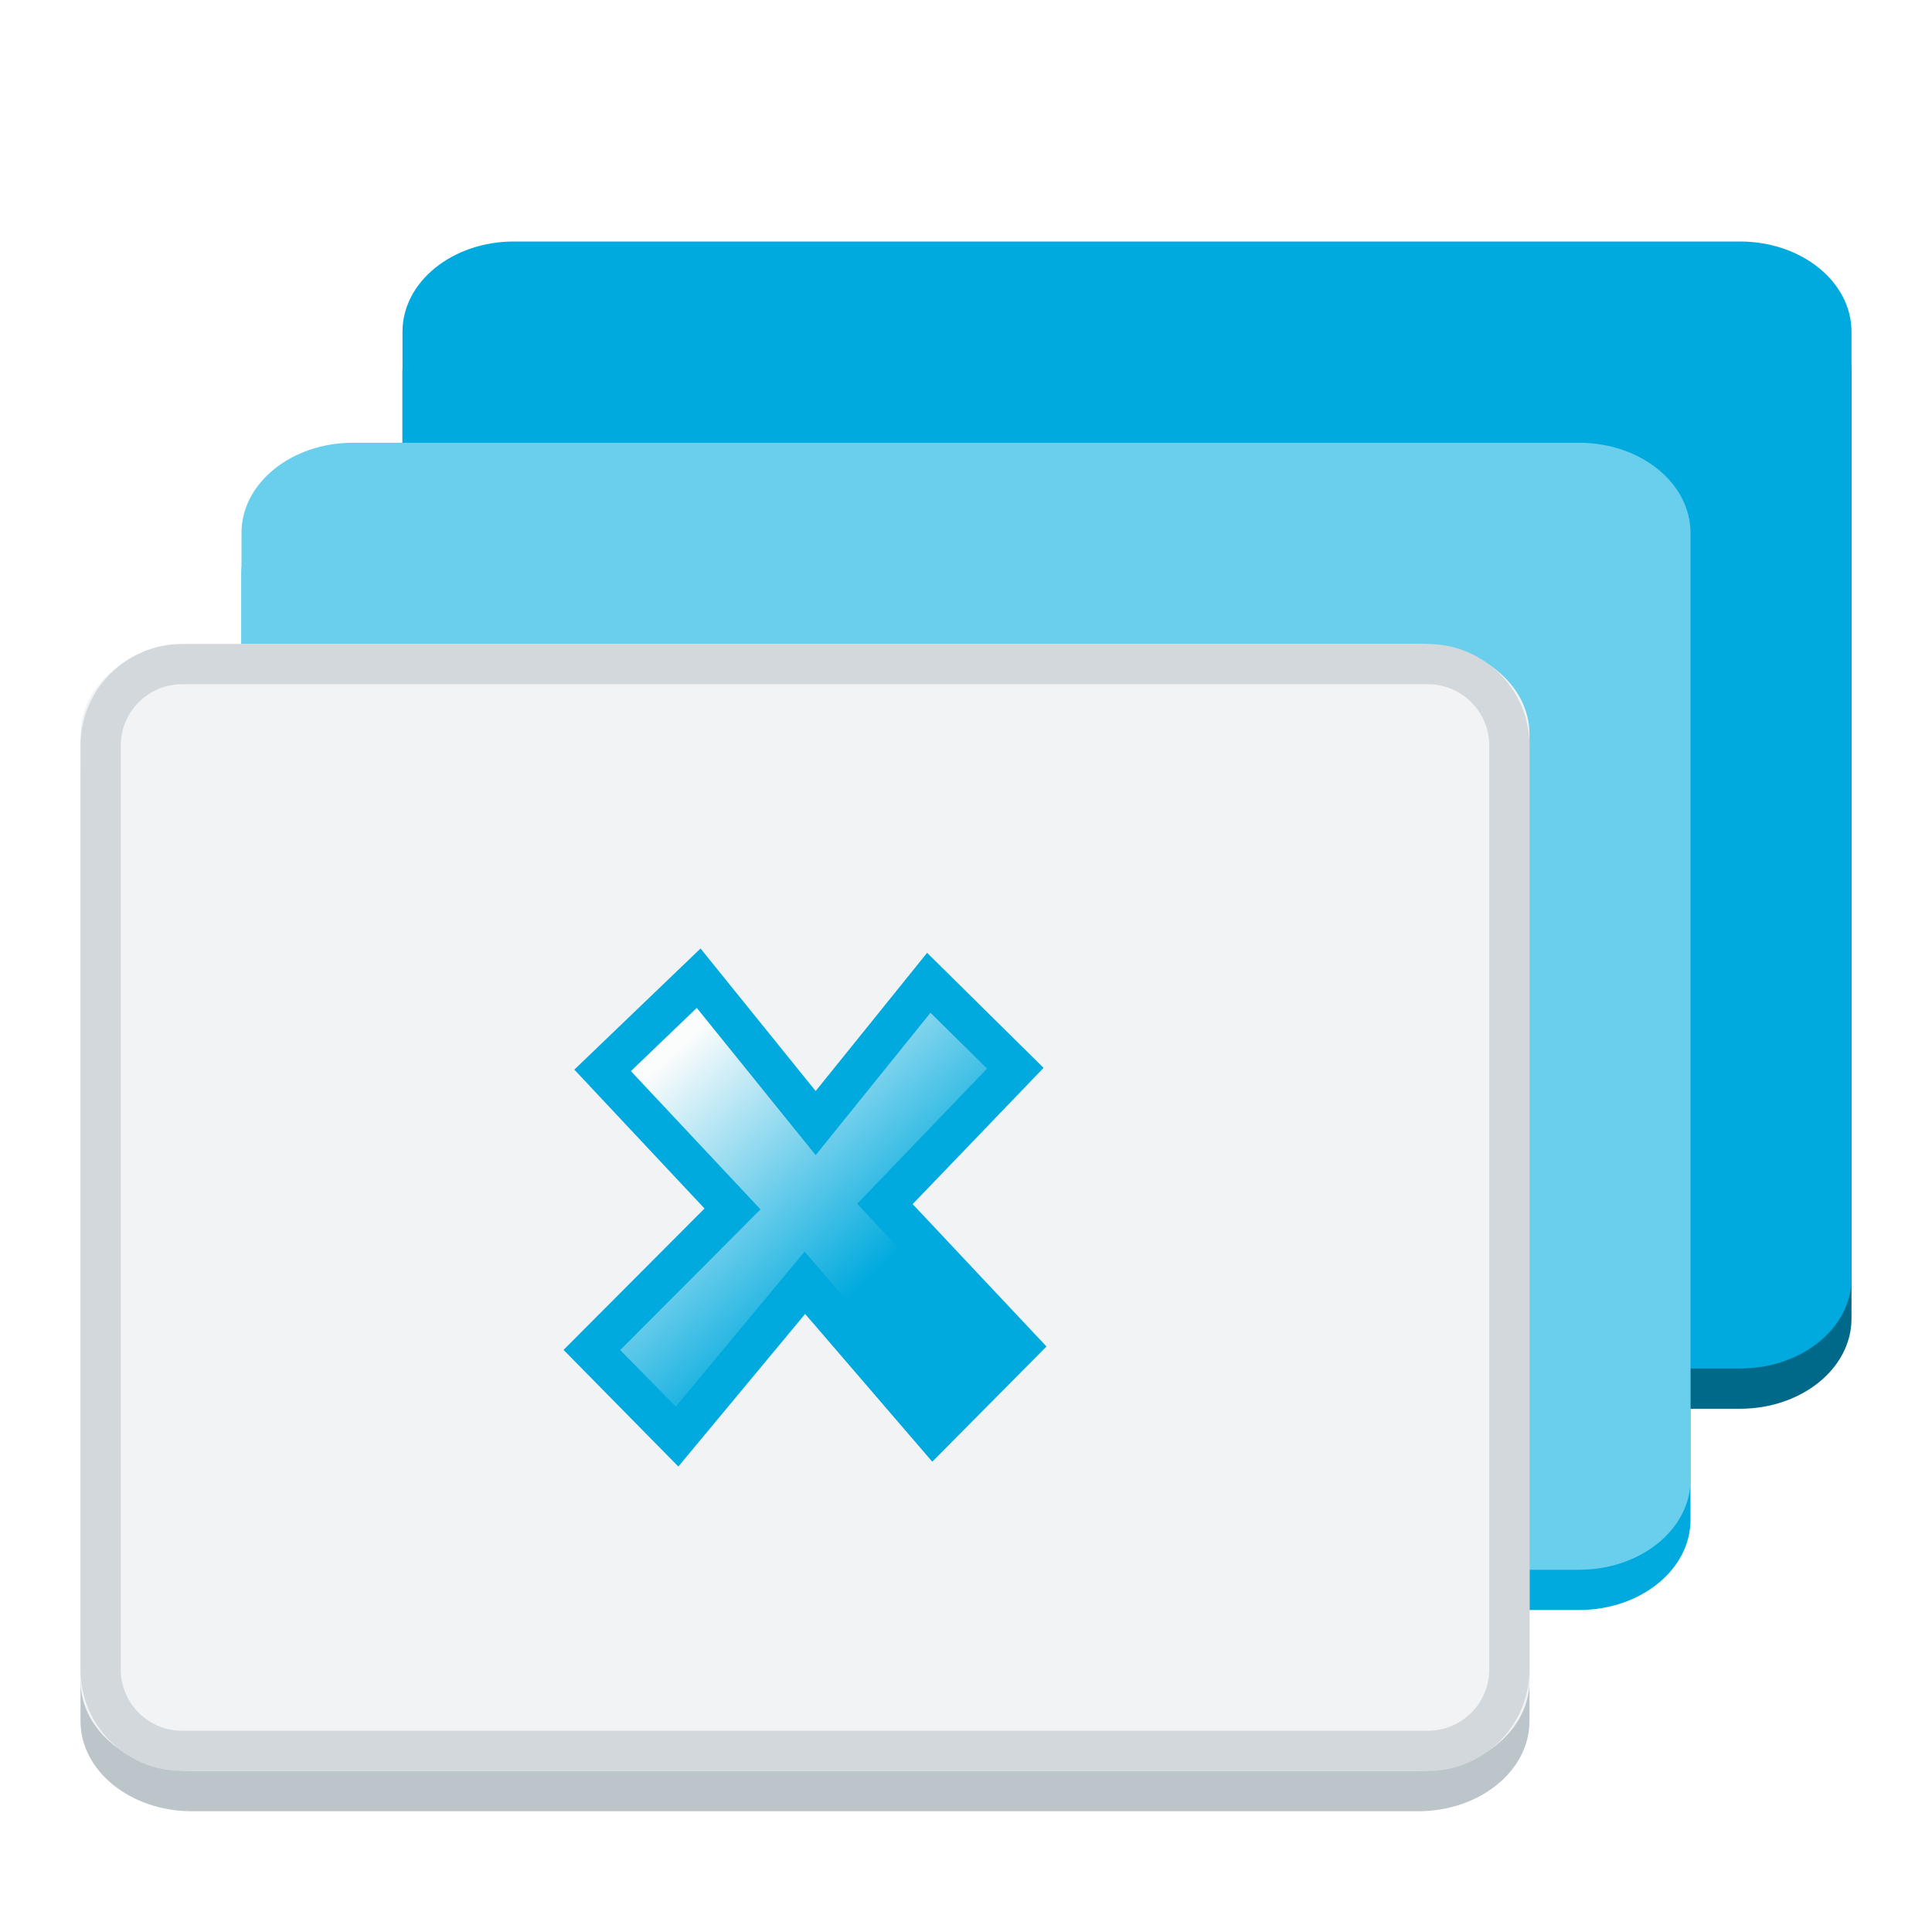
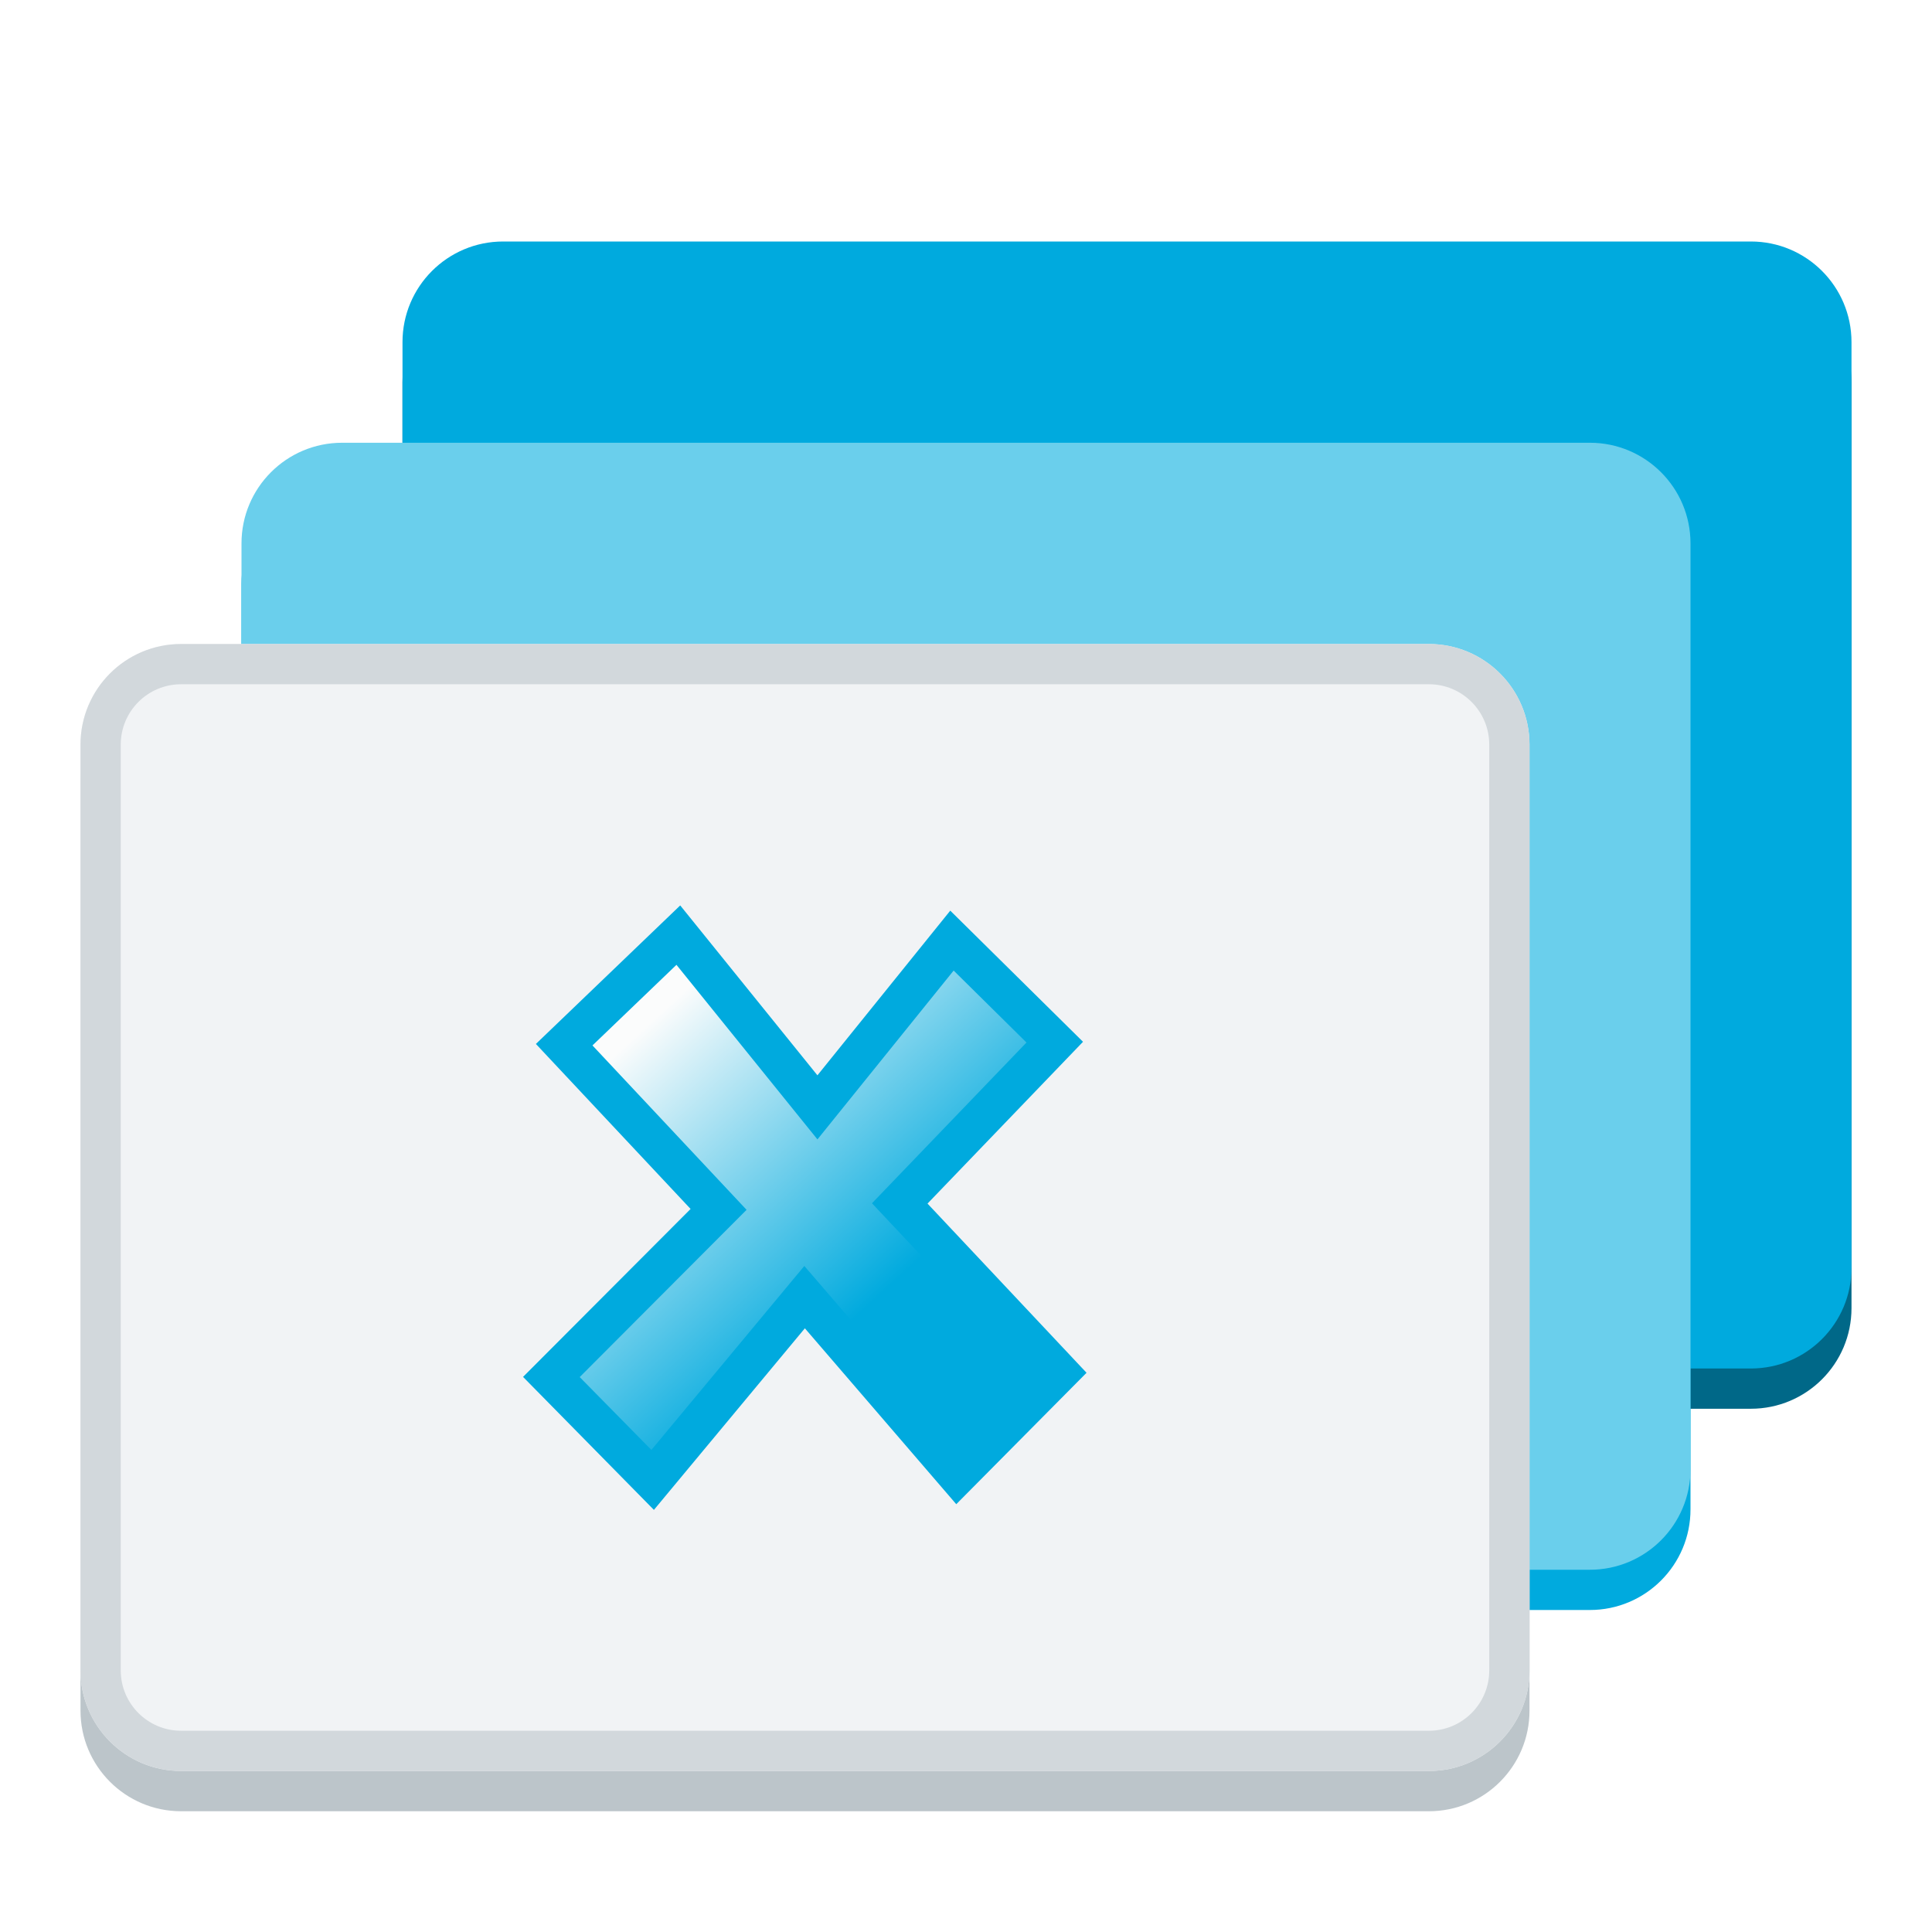
<svg xmlns="http://www.w3.org/2000/svg" xmlns:xlink="http://www.w3.org/1999/xlink" viewBox="0 0 48 48" style="display:inline;enable-background:new" version="1.0" id="svg11300" height="48" width="48">
  <defs id="defs3">
    <linearGradient id="linearGradient866">
      <stop style="stop-color:#fbfcfc;stop-opacity:1" offset="0" id="stop862" />
      <stop style="stop-color:#00aade;stop-opacity:1" offset="1" id="stop864" />
    </linearGradient>
-     <linearGradient id="linearGradient974">
-       <stop style="stop-color:#babdb6;stop-opacity:1" offset="0" id="stop962" />
-       <stop id="stop964" offset="0.042" style="stop-color:#f6f5f4;stop-opacity:1" />
-       <stop style="stop-color:#d5d3cf;stop-opacity:1" offset="0.083" id="stop966" />
-       <stop id="stop968" offset="0.917" style="stop-color:#deddda;stop-opacity:1" />
-       <stop style="stop-color:#f6f5f4;stop-opacity:1" offset="0.958" id="stop970" />
-       <stop style="stop-color:#babdb6;stop-opacity:1" offset="1" id="stop972" />
-     </linearGradient>
-     <linearGradient y2="44" x2="464" y1="44" x1="48" gradientTransform="matrix(0.25,0,0,0.25,0,53)" gradientUnits="userSpaceOnUse" id="linearGradient1747" xlink:href="#linearGradient974" />
-     <clipPath id="clipPath1784" clipPathUnits="userSpaceOnUse">
-       <rect ry="14" rx="14" y="202" x="36" height="28" width="60" id="rect1786" style="opacity:1;vector-effect:none;fill:#3584e4;fill-opacity:1;stroke:none;stroke-width:0.854;stroke-linecap:square;stroke-linejoin:round;stroke-miterlimit:4;stroke-dasharray:none;stroke-dashoffset:0;stroke-opacity:1" />
-     </clipPath>
-     <linearGradient xlink:href="#linearGradient866" id="linearGradient868" x1="42.255" y1="61.665" x2="57.308" y2="78.072" gradientUnits="userSpaceOnUse" gradientTransform="matrix(0.33453,0,0,0.3349065,2.419678,5.667292)" />
+     <linearGradient xlink:href="#linearGradient866" id="linearGradient8486" gradientUnits="userSpaceOnUse" gradientTransform="matrix(0.3976669,0,0,0.3980156,-0.9035994,1.086077)" x1="42.255" y1="61.665" x2="57.308" y2="78.072" />
  </defs>
-   <rect style="display:inline;opacity:1;fill:#006888;fill-opacity:1;stroke:none;stroke-width:0.25;stroke-linecap:butt;stroke-linejoin:miter;stroke-miterlimit:4;stroke-dasharray:none;stroke-dashoffset:0;stroke-opacity:1;marker:none;marker-start:none;marker-mid:none;marker-end:none;paint-order:normal;enable-background:new" id="rect850" width="36" height="28" x="10" y="7" rx="2.769" ry="2.24" />
-   <rect ry="2.24" rx="2.769" y="12" x="6" height="28" width="36" id="rect848" style="display:inline;opacity:1;fill:#00aade;fill-opacity:1;stroke:none;stroke-width:0.25;stroke-linecap:butt;stroke-linejoin:miter;stroke-miterlimit:4;stroke-dasharray:none;stroke-dashoffset:0;stroke-opacity:1;marker:none;marker-start:none;marker-mid:none;marker-end:none;paint-order:normal;enable-background:new" />
-   <rect ry="2.24" rx="2.769" y="6" x="10" height="28" width="36" id="rect846" style="display:inline;opacity:1;fill:#00aade;fill-opacity:1;stroke:none;stroke-width:0.25;stroke-linecap:butt;stroke-linejoin:miter;stroke-miterlimit:4;stroke-dasharray:none;stroke-dashoffset:0;stroke-opacity:1;marker:none;marker-start:none;marker-mid:none;marker-end:none;paint-order:normal;enable-background:new" />
-   <rect style="display:inline;opacity:1;fill:#bcc5ca;fill-opacity:1;stroke:none;stroke-width:0.25;stroke-linecap:butt;stroke-linejoin:miter;stroke-miterlimit:4;stroke-dasharray:none;stroke-dashoffset:0;stroke-opacity:1;marker:none;marker-start:none;marker-mid:none;marker-end:none;paint-order:normal;enable-background:new" id="rect839" width="36" height="28" x="2" y="17" rx="2.769" ry="2.24" />
-   <rect style="display:inline;opacity:1;fill:#6acfec;fill-opacity:1;stroke:none;stroke-width:0.25;stroke-linecap:butt;stroke-linejoin:miter;stroke-miterlimit:4;stroke-dasharray:none;stroke-dashoffset:0;stroke-opacity:1;marker:none;marker-start:none;marker-mid:none;marker-end:none;paint-order:normal;enable-background:new" id="rect842" width="36" height="28" x="6" y="11" rx="2.769" ry="2.24" />
-   <rect ry="2.24" rx="2.769" y="16" x="2" height="28" width="36" id="rect1711" style="display:inline;opacity:1;fill:#f1f3f5;fill-opacity:1;stroke:none;stroke-width:0.25;stroke-linecap:butt;stroke-linejoin:miter;stroke-miterlimit:4;stroke-dasharray:none;stroke-dashoffset:0;stroke-opacity:1;marker:none;marker-start:none;marker-mid:none;marker-end:none;paint-order:normal;enable-background:new" />
-   <path style="opacity:1;fill:url(#linearGradient868);fill-opacity:1;fill-rule:evenodd;stroke:#00aade;stroke-width:1px;stroke-linecap:butt;stroke-linejoin:miter;stroke-opacity:1" d="m 25.225,26.54 -3.24,3.372 3.32,3.532 -2.117,2.135 -3.191,-3.709 -3.175,3.821 -2.117,-2.151 3.494,-3.504 -3.227,-3.443 2.386,-2.29 2.907,3.6 2.811,-3.486 z" id="path860" />
-   <rect style="display:inline;opacity:1;fill:none;fill-opacity:1;stroke:#d2d8dc;stroke-width:1;stroke-linecap:butt;stroke-linejoin:miter;stroke-miterlimit:4;stroke-dasharray:none;stroke-dashoffset:0;stroke-opacity:1;marker:none;marker-start:none;marker-mid:none;marker-end:none;paint-order:normal;enable-background:new" id="rect871" width="35" height="27" x="2.5" y="16.5" rx="2.024" ry="2.024" />
+   <rect style="display:inline;opacity:1;fill:#006888;fill-opacity:1;stroke:none;stroke-width:1;stroke-linecap:butt;stroke-linejoin:miter;stroke-miterlimit:4;stroke-dasharray:none;stroke-dashoffset:0;stroke-opacity:1;marker:none;marker-start:none;marker-mid:none;marker-end:none;paint-order:normal;enable-background:new" id="rect850" width="36" height="28" x="10" y="7" rx="2.5" ry="2.5" />
+   <rect ry="2.5" rx="2.5" y="12" x="6" height="28" width="36" id="rect848" style="display:inline;opacity:1;fill:#00aade;fill-opacity:1;stroke:none;stroke-width:1;stroke-linecap:butt;stroke-linejoin:miter;stroke-miterlimit:4;stroke-dasharray:none;stroke-dashoffset:0;stroke-opacity:1;marker:none;marker-start:none;marker-mid:none;marker-end:none;paint-order:normal;enable-background:new" />
+   <rect ry="2.5" rx="2.5" y="6" x="10" height="28" width="36" id="rect846" style="display:inline;opacity:1;fill:#00aade;fill-opacity:1;stroke:none;stroke-width:1;stroke-linecap:butt;stroke-linejoin:miter;stroke-miterlimit:4;stroke-dasharray:none;stroke-dashoffset:0;stroke-opacity:1;marker:none;marker-start:none;marker-mid:none;marker-end:none;paint-order:normal;enable-background:new" />
+   <rect style="display:inline;opacity:1;fill:#bcc5ca;fill-opacity:1;stroke:none;stroke-width:1;stroke-linecap:butt;stroke-linejoin:miter;stroke-miterlimit:4;stroke-dasharray:none;stroke-dashoffset:0;stroke-opacity:1;marker:none;marker-start:none;marker-mid:none;marker-end:none;paint-order:normal;enable-background:new" id="rect839" width="36" height="28" x="2" y="17" rx="2.5" ry="2.5" />
+   <rect style="display:inline;opacity:1;fill:#6acfec;fill-opacity:1;stroke:none;stroke-width:1;stroke-linecap:butt;stroke-linejoin:miter;stroke-miterlimit:4;stroke-dasharray:none;stroke-dashoffset:0;stroke-opacity:1;marker:none;marker-start:none;marker-mid:none;marker-end:none;paint-order:normal;enable-background:new" id="rect842" width="36" height="28" x="6" y="11" rx="2.5" ry="2.5" />
+   <rect ry="2.5" rx="2.5" y="16" x="2" height="28" width="36" id="rect1711" style="display:inline;opacity:1;fill:#f1f3f5;fill-opacity:1;stroke:none;stroke-width:1;stroke-linecap:butt;stroke-linejoin:miter;stroke-miterlimit:4;stroke-dasharray:none;stroke-dashoffset:0;stroke-opacity:1;marker:none;marker-start:none;marker-mid:none;marker-end:none;paint-order:normal;enable-background:new" />
+   <rect style="display:inline;opacity:1;fill:none;fill-opacity:1;stroke:#d2d8dc;stroke-width:1;stroke-linecap:butt;stroke-linejoin:miter;stroke-miterlimit:4;stroke-dasharray:none;stroke-dashoffset:0;stroke-opacity:1;marker:none;marker-start:none;marker-mid:none;marker-end:none;paint-order:normal;enable-background:new" id="rect871" width="35" height="27" x="2.5" y="16.5" rx="2" ry="2" />
+   <path style="display:inline;fill:url(#linearGradient8486);fill-opacity:1;fill-rule:evenodd;stroke:#00aade;stroke-width:1px;stroke-linecap:butt;stroke-linejoin:miter;stroke-opacity:1;enable-background:new" d="m 26.205,25.892 -3.851,4.007 3.946,4.198 -2.516,2.538 -3.794,-4.408 -3.775,4.541 -2.516,-2.557 4.154,-4.164 -3.836,-4.092 2.836,-2.722 3.456,4.279 3.342,-4.143 z" id="path860-3" />
</svg>
